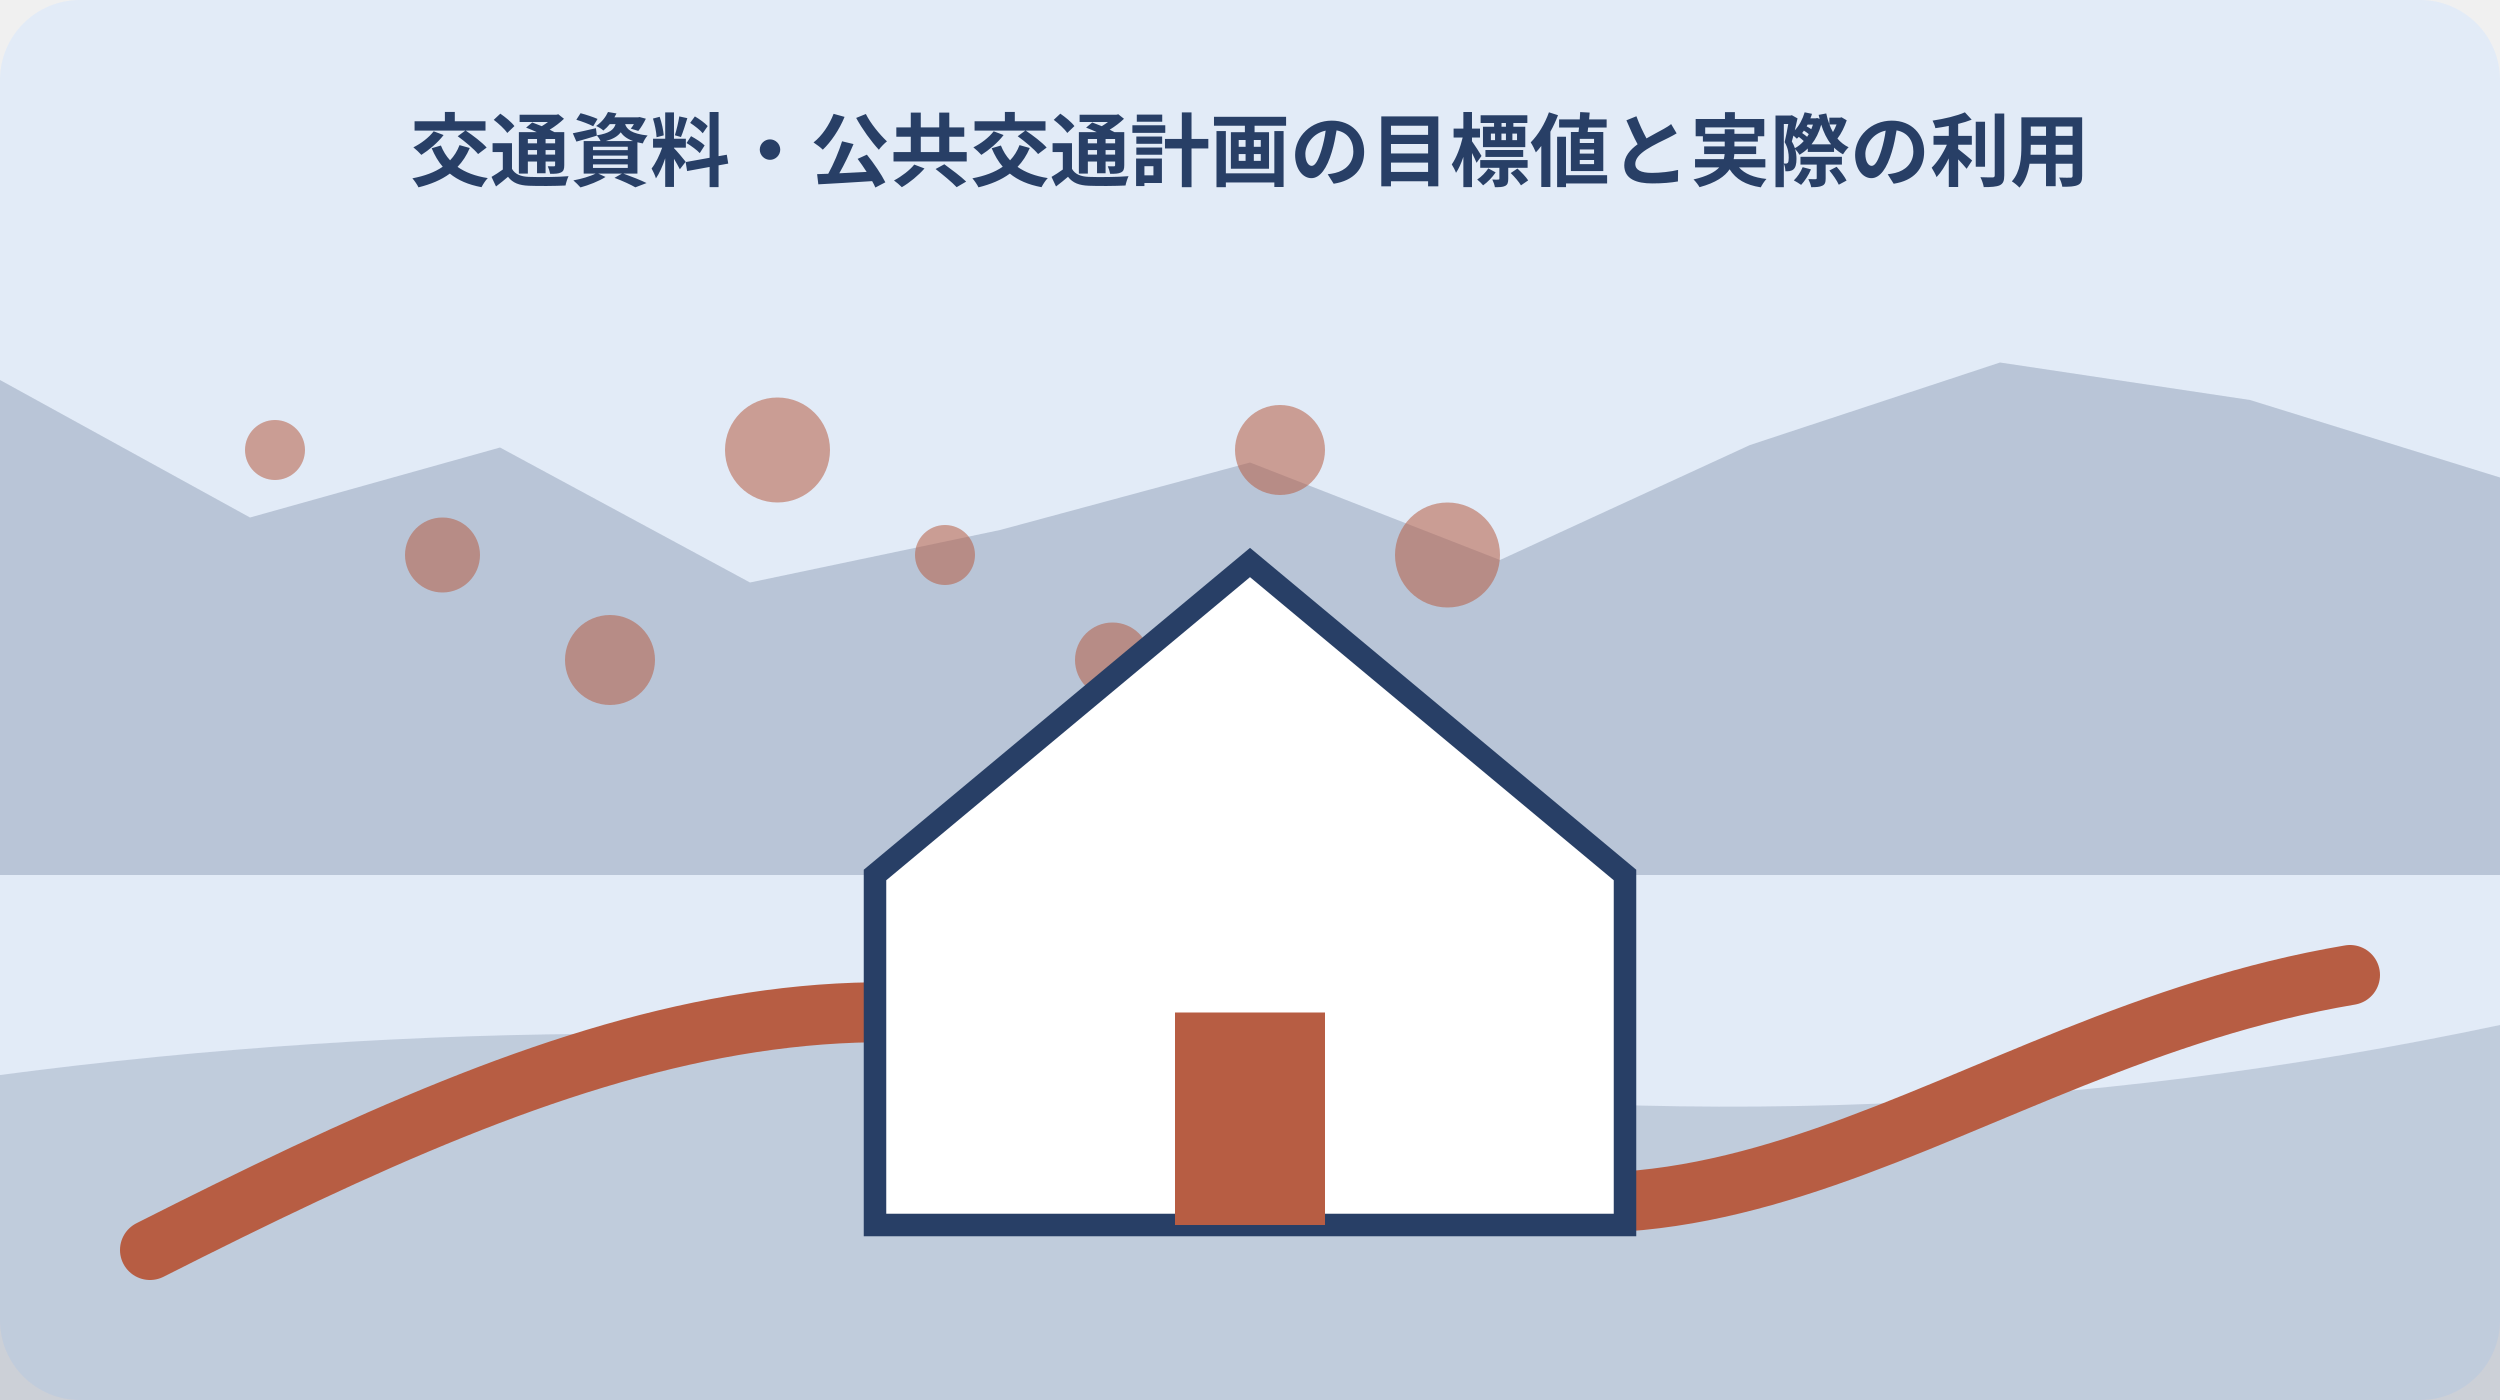
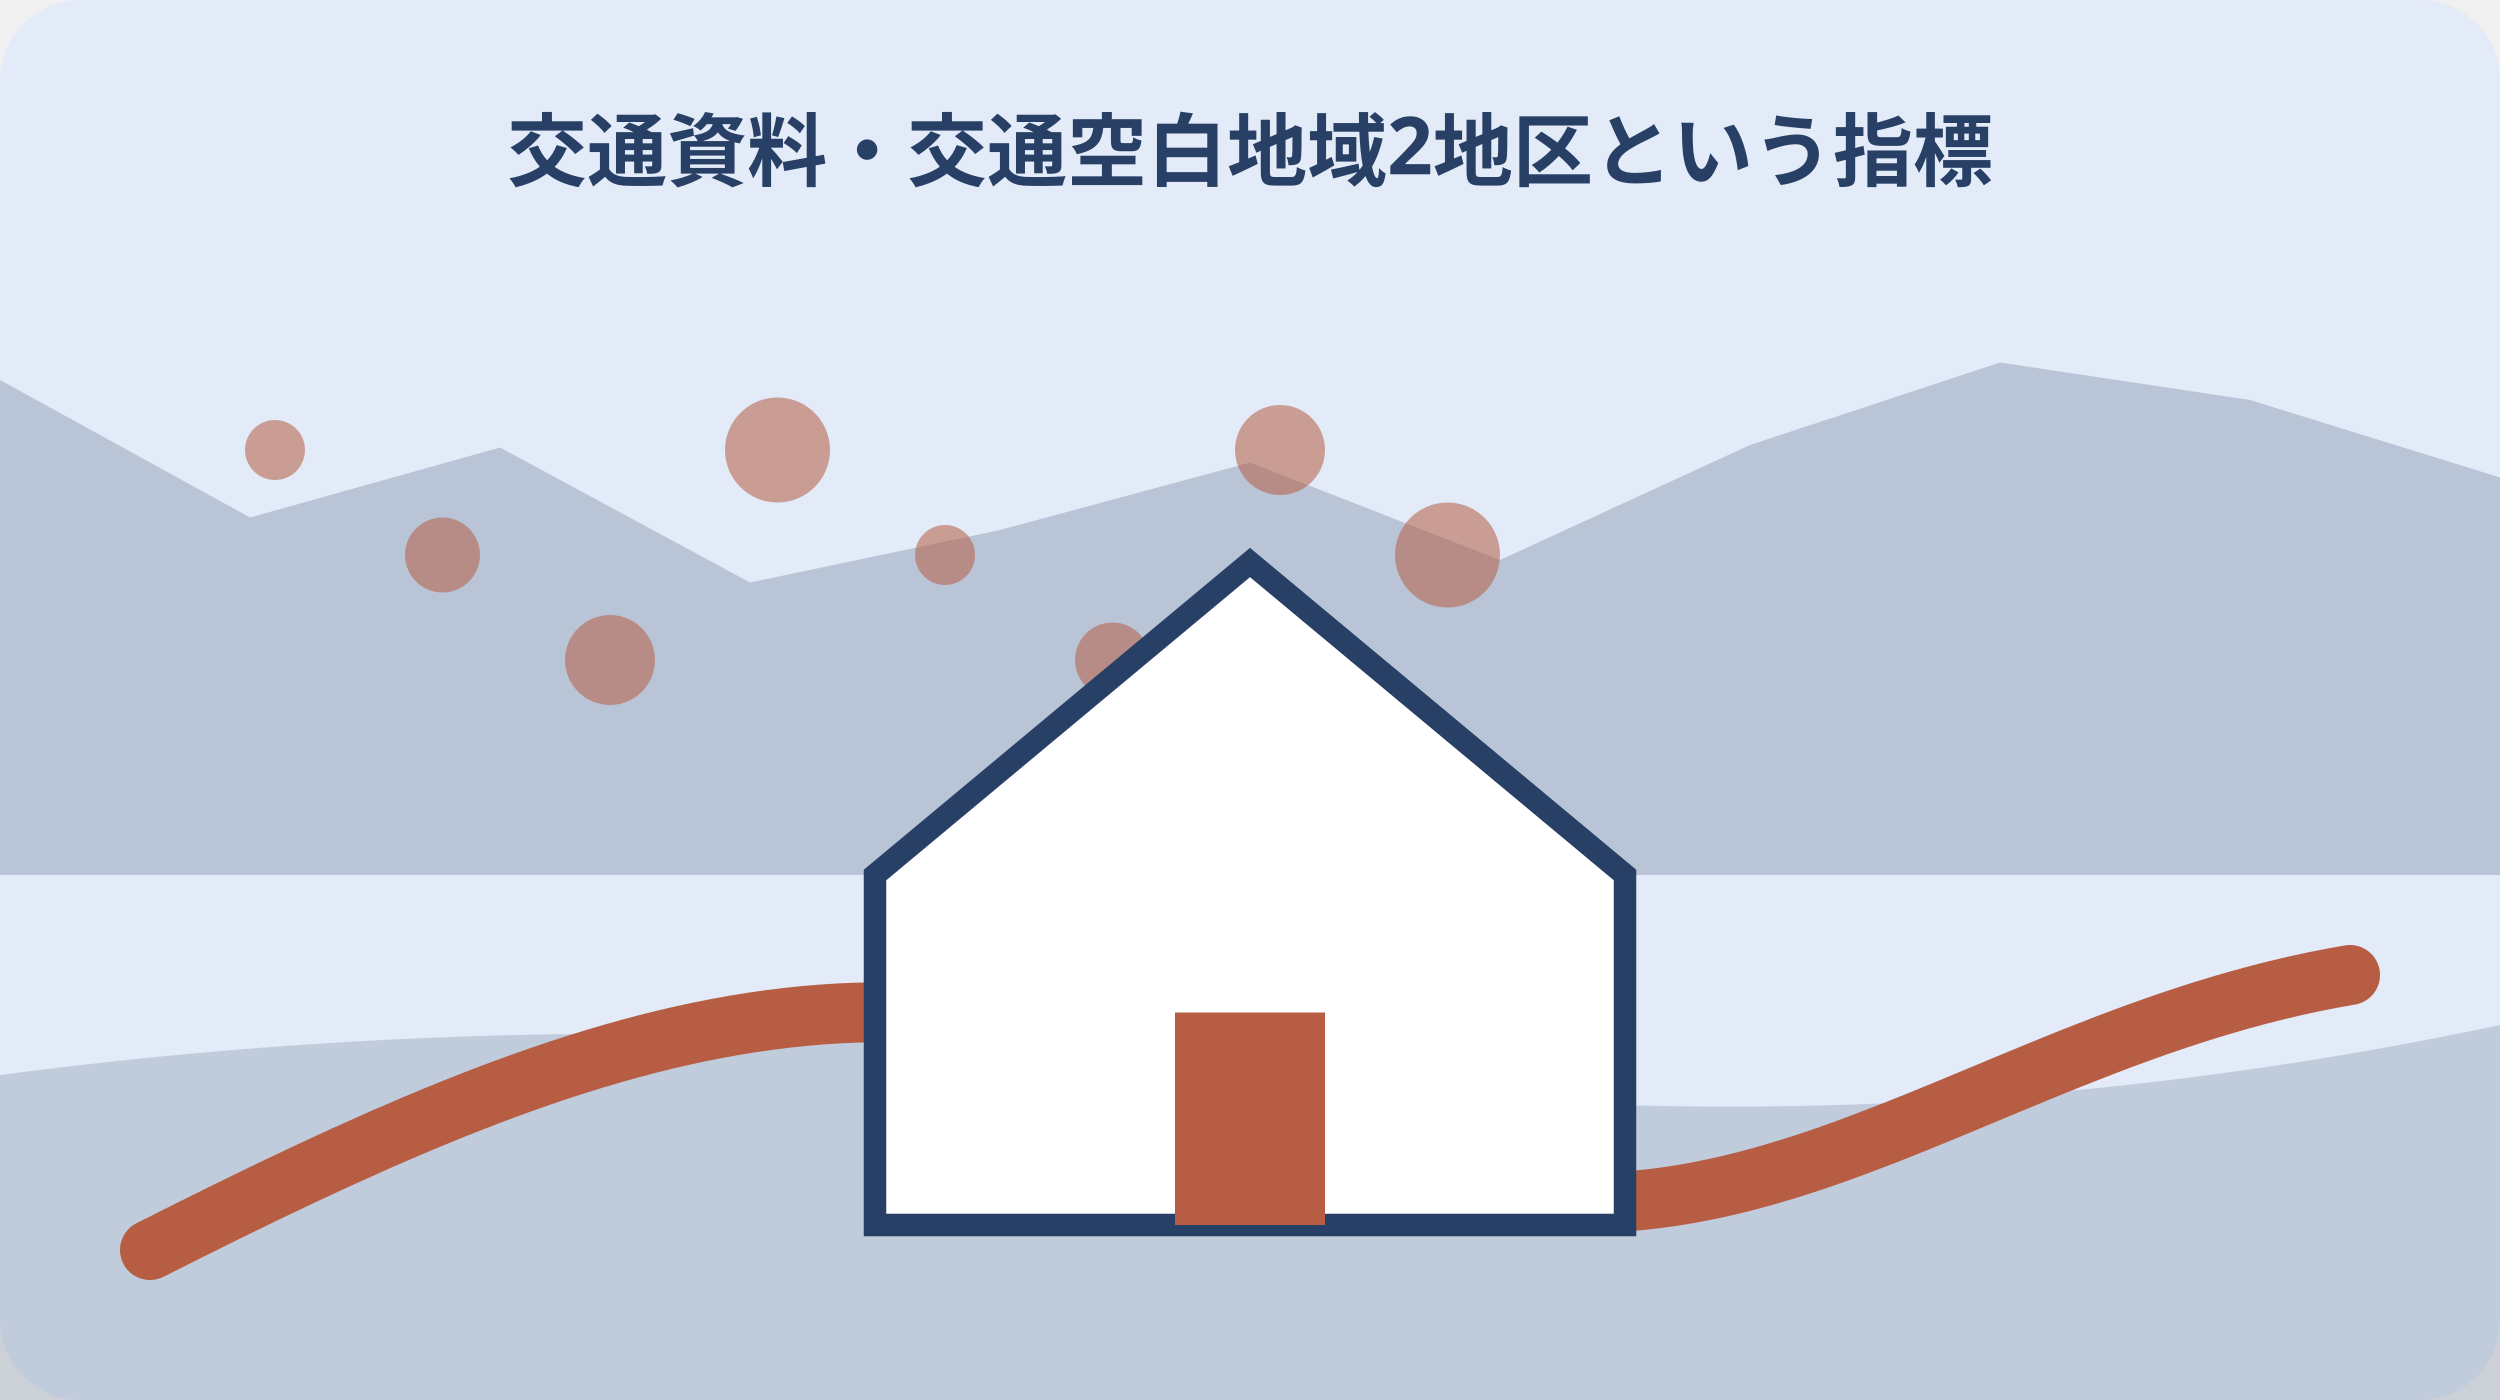
<svg xmlns="http://www.w3.org/2000/svg" width="1000" height="560" viewBox="0 0 1000 560" role="img" aria-labelledby="title desc" data-illustration="mori-editorial" data-topic-id="268" data-scene-index="3">
  <rect width="1000" height="560" rx="32" fill="#e2ebf7" />
  <polygon points="0,152 100,207 200,179 300,233 400,212 500,185 600,224 700,178 800,145 900,160 1000,191 1000,350 0,350" fill="#283f66" opacity=".22" />
  <path d="M0 430 Q250 397 500 430 T1000 410 V560 H0Z" fill="#283f66" opacity=".18" />
  <path d="M60 500 C230 414 360 363 520 450 S780 417 940 390" fill="none" stroke="#b75d43" stroke-width="24" stroke-linecap="round" />
  <circle cx="110" cy="180" r="12" fill="#b75d43" opacity=".55" />
  <circle cx="177" cy="222" r="15" fill="#b75d43" opacity=".55" />
  <circle cx="244" cy="264" r="18" fill="#b75d43" opacity=".55" />
  <circle cx="311" cy="180" r="21" fill="#b75d43" opacity=".55" />
  <circle cx="378" cy="222" r="12" fill="#b75d43" opacity=".55" />
  <circle cx="445" cy="264" r="15" fill="#b75d43" opacity=".55" />
  <circle cx="512" cy="180" r="18" fill="#b75d43" opacity=".55" />
  <circle cx="579" cy="222" r="21" fill="#b75d43" opacity=".55" />
  <g data-scene="home">
    <path d="M350 350 500 225l150 125v140H350Z" fill="#fff" stroke="#283f66" stroke-width="9" />
    <rect x="470" y="405" width="60" height="85" fill="#b75d43" />
  </g>
-   <text x="500" y="72" text-anchor="middle" font-family="sans-serif" font-size="32" font-weight="700" fill="#283f66">交通資料・公共交通計画の目標値と実際の利用</text>
+   <text x="500" y="72" text-anchor="middle" font-family="sans-serif" font-size="32" font-weight="700" fill="#283f66">交通資料・交通空白地域2地区という指標</text>
</svg>
